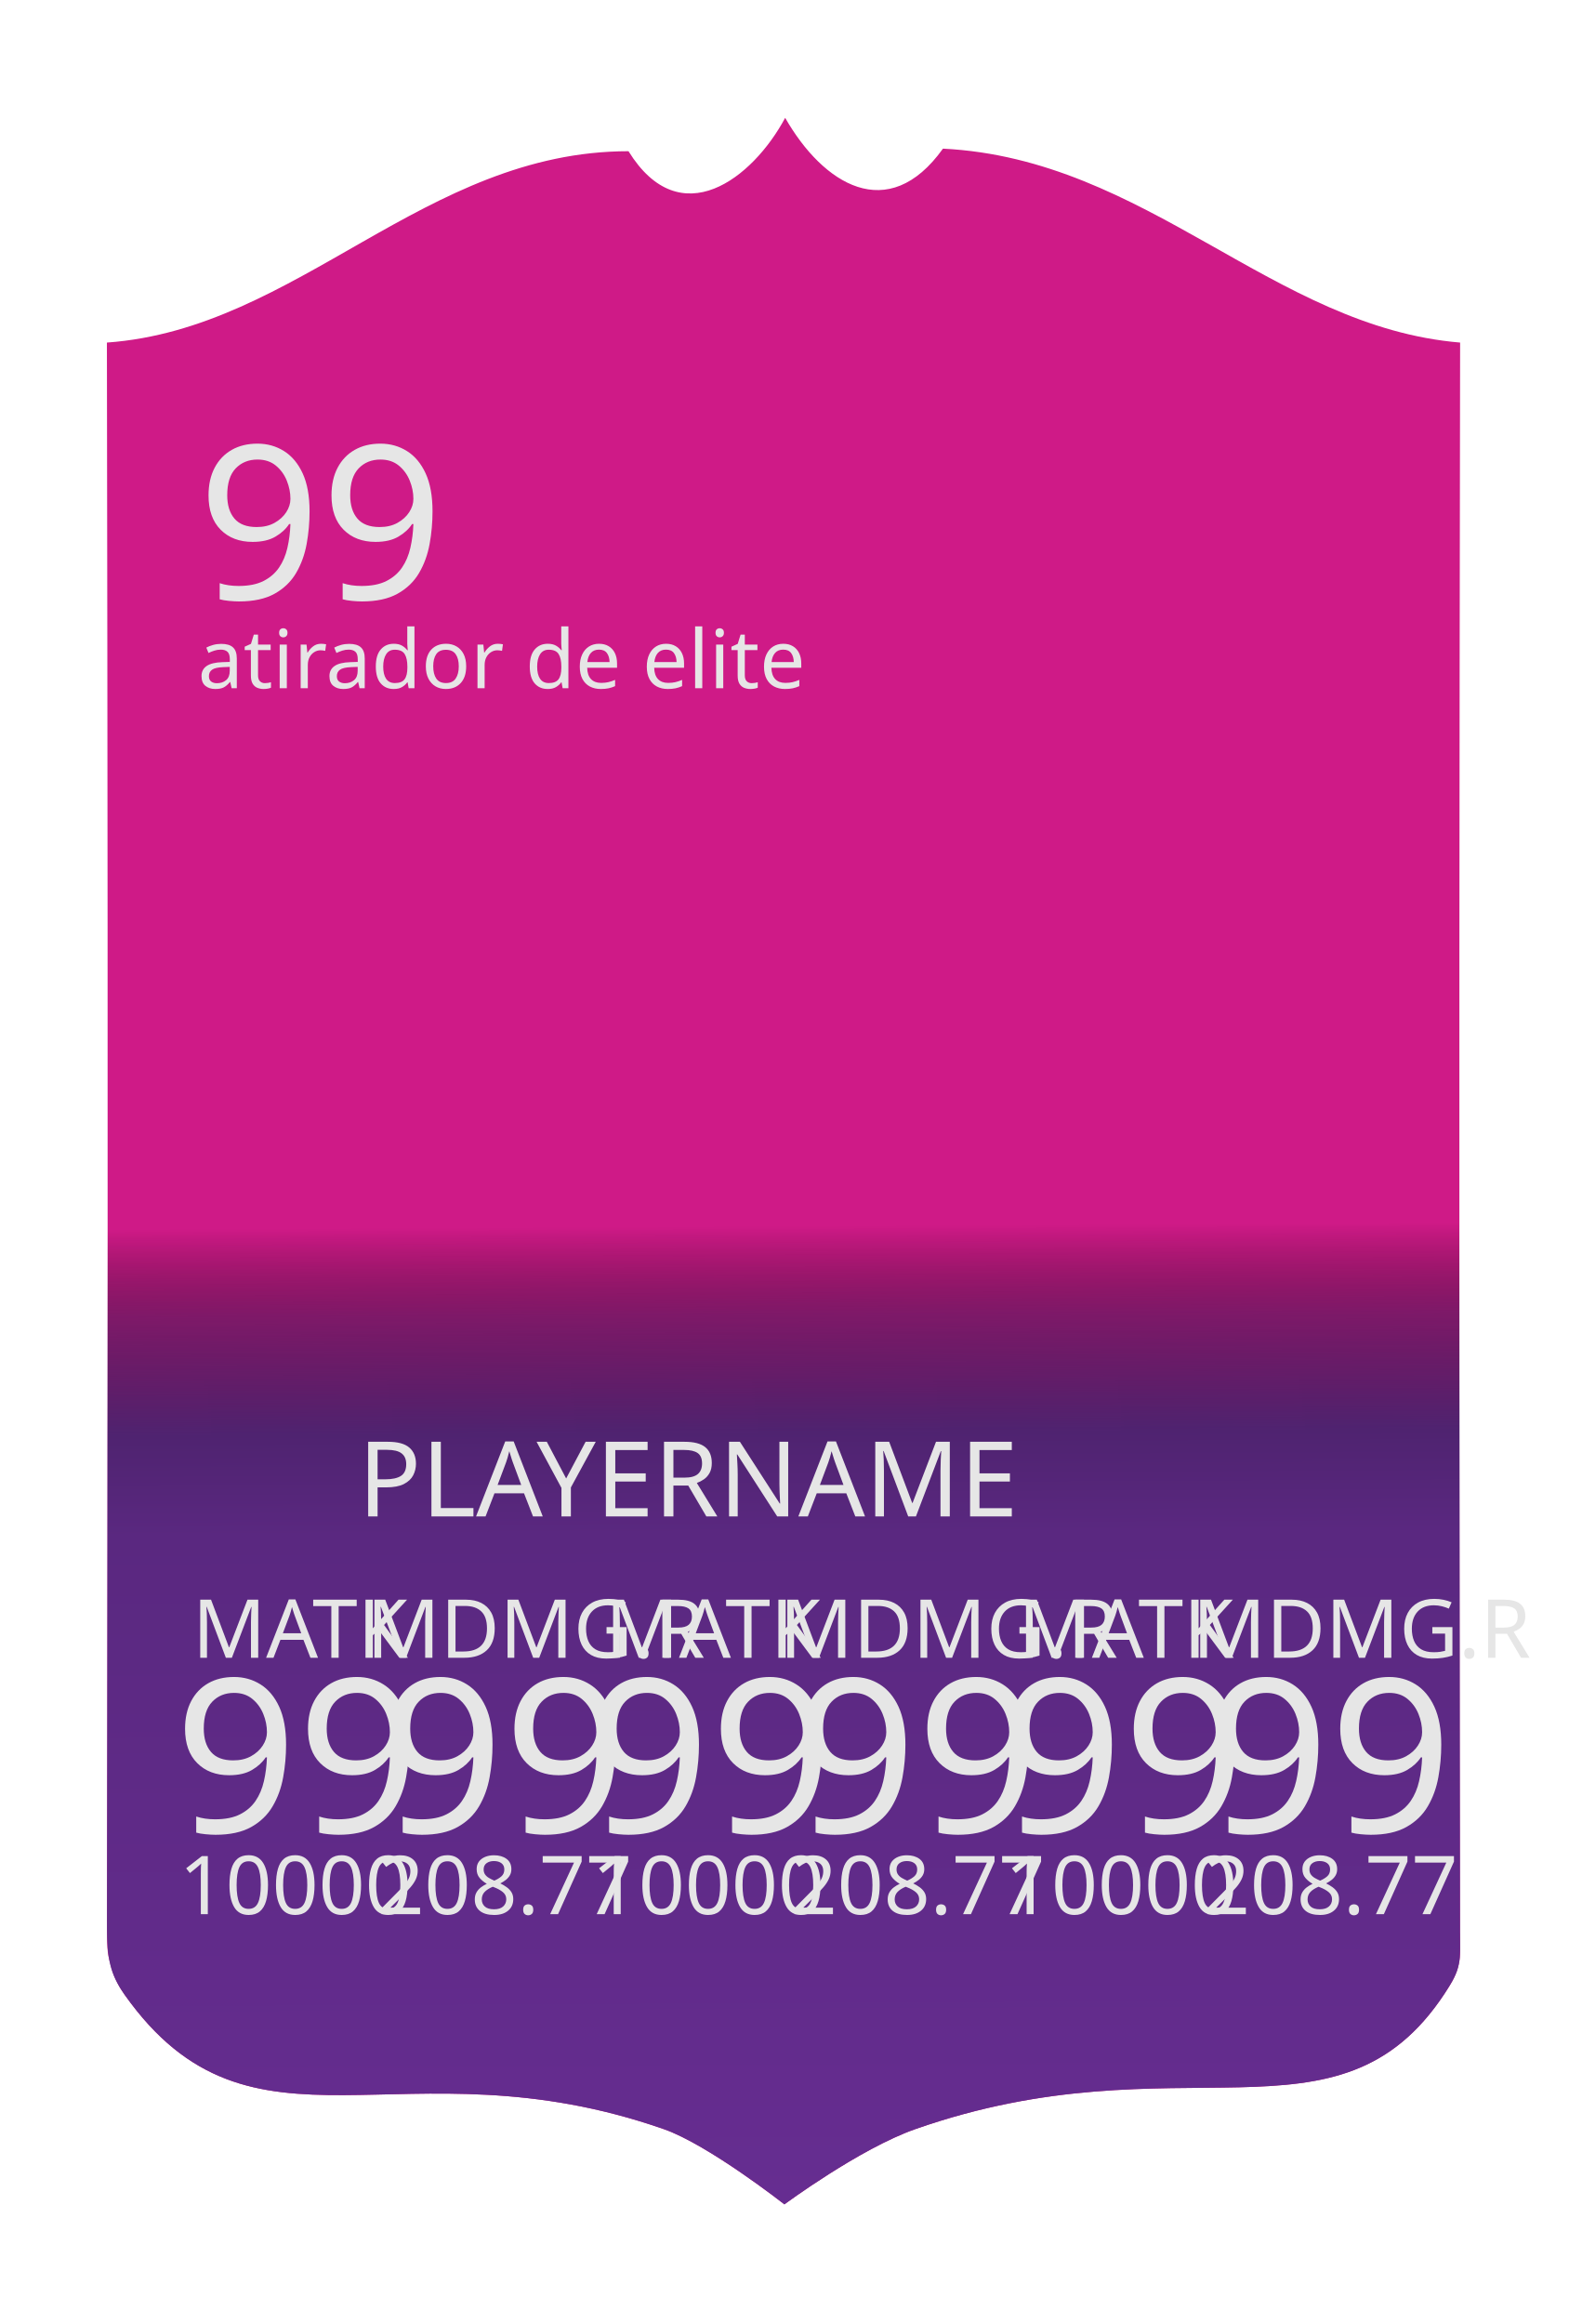
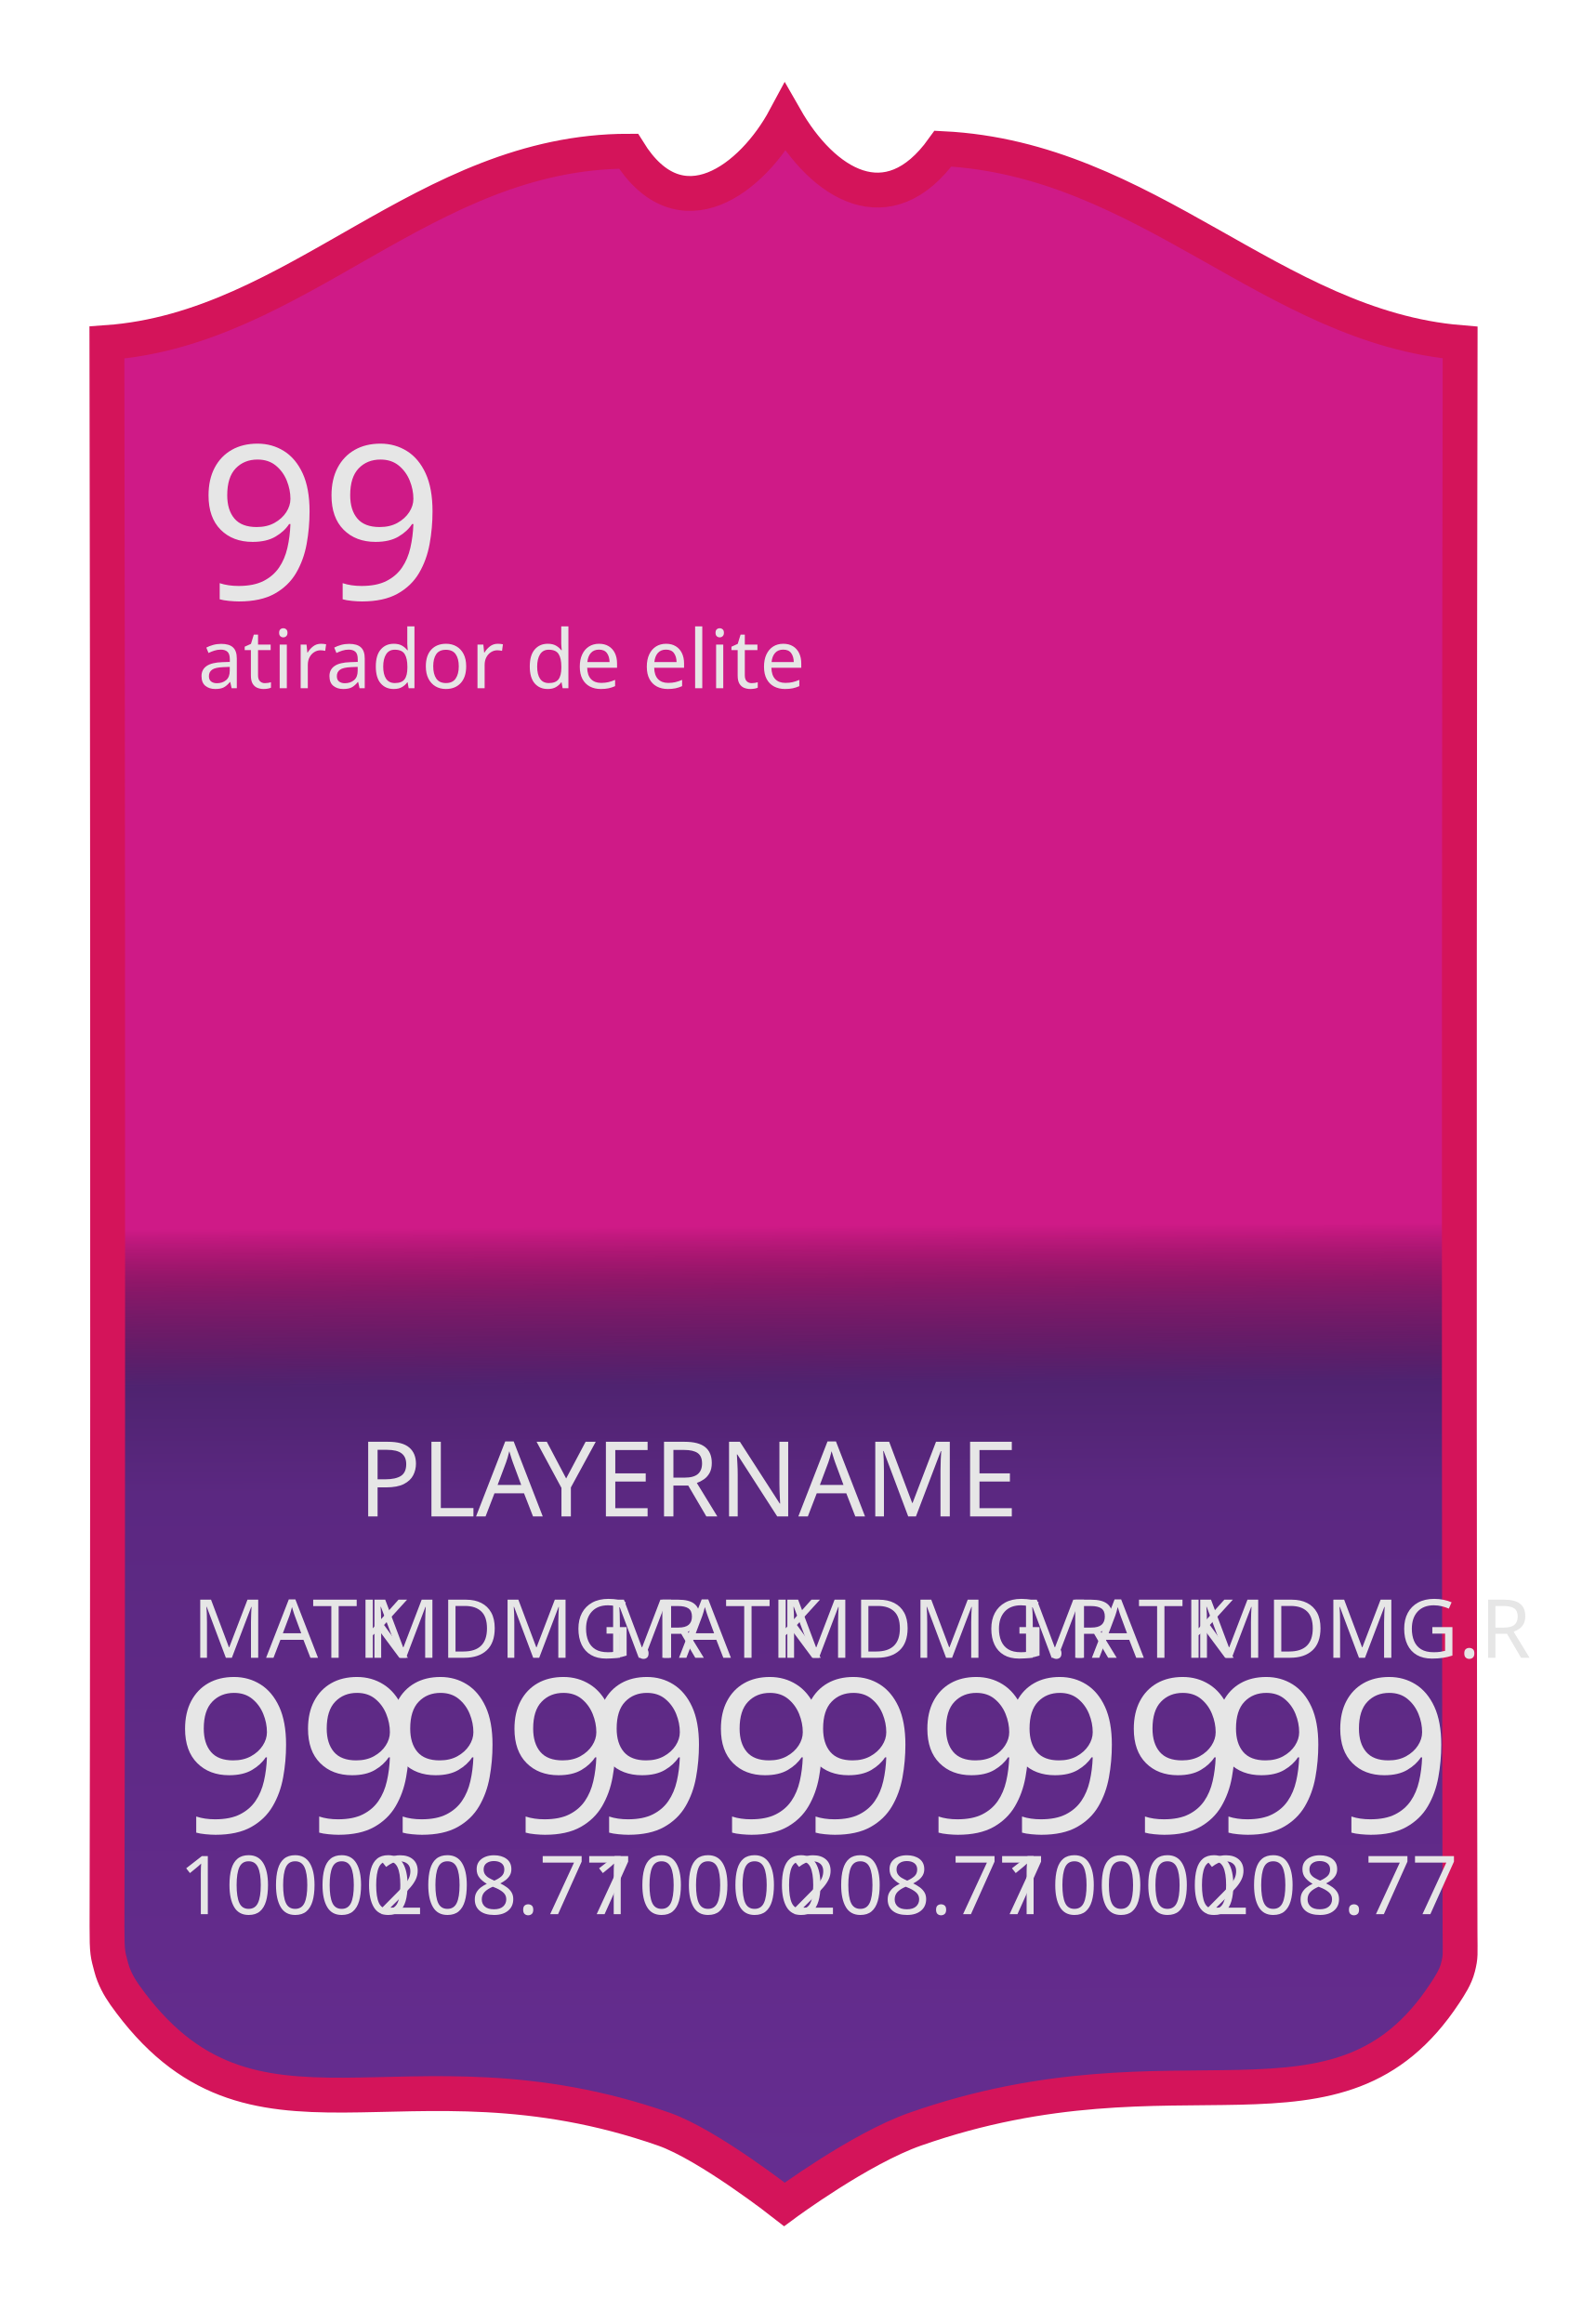
<svg xmlns="http://www.w3.org/2000/svg" width="1080" height="1600" viewBox="0 0 1080 1600">
  <defs>
    <linearGradient id="linear-gradient-1" x1="540.102" y1="1517.645" x2="536.666" y2="844.033" gradientUnits="userSpaceOnUse">
      <stop offset="0" stop-color="#662d91" />
-       <stop offset="0.686" stop-color="#5a2880" data-vc-midpoint="0.87" />
-       <stop offset="0.789" stop-color="#4f2370" />
-       <stop offset="0.845" stop-color="#431d5f" stop-opacity="0.769" data-vc-midpoint="0.4712" />
-       <stop offset="0.908" stop-color="#37184e" stop-opacity="0.538" />
-       <stop offset="0.955" stop-color="#1b0c27" stop-opacity="0.269" data-vc-midpoint="0.5041" />
+       <stop offset="0.729" stop-color="#5b2881" data-vc-midpoint="0.87" />
+       <stop offset="0.838" stop-color="#4f2370" />
+       <stop offset="0.878" stop-color="#431d5f" stop-opacity="0.769" data-vc-midpoint="0.4712" />
+       <stop offset="0.922" stop-color="#37184e" stop-opacity="0.538" />
+       <stop offset="0.961" stop-color="#1c0c27" stop-opacity="0.269" data-vc-midpoint="0.5041" />
      <stop offset="1" stop-color="#000000" stop-opacity="0" />
    </linearGradient>
  </defs>
  <g id="Card">
    <path id="tier-color-plate" d="M432.744 104.102 C468.39 161.677 518.2 122.956 540.621 81.129 C566.673 126.744 611.457 155.142 649.268 102.336 C790.075 109.376 876.14 225.076 1005.352 235.844 C1004.279 858.497 1005.04 1233.938 1005.284 1329.94 C1005.326 1346.298 1005.857 1346.555 1003.867 1354.515 C1002.223 1361.091 998.151 1367.269 994.612 1372.623 C920.933 1484.09 812.699 1401.864 630.201 1465.853 C591.9 1479.283 540.102 1517.645 540.102 1517.645 C540.102 1517.645 487.867 1476.623 457.07 1465.853 C276.633 1402.755 173.72 1497.323 85.834 1373.356 C82 1367.948 78.369 1361.283 76.616 1354.515 C74.256 1345.403 73.637 1345.085 73.679 1326.431 C73.917 1221.384 74.632 827.095 73.61 235.844 C205.22 226.443 292.087 104.102 432.744 104.102 Z" fill="#cf1a87" />
    <path id="tier-color-plate-stats" d="M1004.794 842.449 C1004.794 842.449 1005.123 1266.581 1005.284 1329.94 C1005.339 1351.21 1006.538 1354.581 994.612 1372.623 C920.933 1484.09 812.699 1401.864 630.201 1465.853 C591.9 1479.283 540.102 1517.645 540.102 1517.645 C540.102 1517.645 487.867 1476.623 457.07 1465.853 C276.633 1402.755 173.72 1497.323 85.834 1373.356 C75.714 1359.082 73.63 1348.204 73.679 1326.431 C73.831 1259.368 74.144 844.641 74.144 844.641 Z" fill="url(#linear-gradient-1)" />
+     <path id="tier-color-border" d="M432.744 104.102 C468.39 161.677 518.2 122.956 540.621 81.129 C566.673 126.744 611.457 155.142 649.268 102.336 C790.075 109.376 876.14 225.076 1005.352 235.844 C1004.279 858.497 1005.04 1233.938 1005.284 1329.94 C1005.326 1346.298 1005.857 1346.555 1003.867 1354.515 C1002.223 1361.091 998.151 1367.269 994.612 1372.623 C920.933 1484.09 812.699 1401.864 630.201 1465.853 C591.9 1479.283 540.102 1517.645 540.102 1517.645 C540.102 1517.645 487.867 1476.623 457.07 1465.853 C276.633 1402.755 173.72 1497.323 85.834 1373.356 C82 1367.948 78.369 1361.283 76.616 1354.515 C74.256 1345.403 73.637 1345.085 73.679 1326.431 C73.917 1221.384 74.632 827.095 73.61 235.844 C205.22 226.443 292.087 104.102 432.744 104.102 Z" fill="none" stroke="#d4145a" stroke-width="24" stroke-miterlimit="10" />
    <g id="OVR">
-       <text id="OVR-2" data-name="OVR" transform="matrix(1 0 0 1 136.177 412.59)" x="0" y="0" xml:space="preserve" font-family="'Bebas Neue'" font-size="148.014" fill="#e6e6e6">
+       <text id="OVR-2" data-name="OVR" transform="matrix(1 0 0 1 136.177 412.59)" x="0" y="0" xml:space="preserve" font-family="'Bebas Neue', sans-serif" font-size="148.014" fill="#e6e6e6">
        <tspan x="0" y="0">99</tspan>
      </text>
-       <text transform="matrix(1 0 0 1 136.177 473.794)" x="0" y="0" xml:space="preserve" font-family="'Bebas Neue'" font-size="56" fill="#e6e6e6">
+       <text transform="matrix(1 0 0 1 136.177 473.794)" x="0" y="0" xml:space="preserve" font-family="'Bebas Neue', sans-serif" font-size="56" fill="#e6e6e6">
        <tspan x="0" y="0">atirador de elite</tspan>
      </text>
    </g>
-     <text transform="matrix(1 0 0 1 246.528 1044.007)" x="0" y="0" xml:space="preserve" font-family="Orbitron" font-size="71.976" fill="#e6e6e6">
+     <text transform="matrix(1 0 0 1 246.528 1044.007)" x="0" y="0" xml:space="preserve" font-family="Orbitron, sans-serif" font-size="71.976" fill="#e6e6e6">
      <tspan x="0" y="0">PLAYERNAME</tspan>
    </text>
    <g id="KEY1">
-       <text id="LABEL" transform="matrix(1 0 0 1 132.431 1141.317)" x="0" y="0" xml:space="preserve" font-family="'Bebas Neue'" font-size="56" fill="#e6e6e6">
+       <text id="LABEL" transform="matrix(1 0 0 1 132.431 1141.317)" x="0" y="0" xml:space="preserve" font-family="'Bebas Neue', sans-serif" font-size="56" fill="#e6e6e6">
        <tspan x="0" y="0">MATK</tspan>
      </text>
-       <text id="RATING" transform="matrix(1 0 0 1 120.019 1261.703)" x="0" y="0" xml:space="preserve" font-family="'Bebas Neue'" font-size="148" fill="#e6e6e6">
+       <text id="RATING" transform="matrix(1 0 0 1 120.019 1261.703)" x="0" y="0" xml:space="preserve" font-family="'Bebas Neue', sans-serif" font-size="148" fill="#e6e6e6">
        <tspan x="0" y="0">99</tspan>
      </text>
-       <text id="STAT" transform="matrix(1 0 0 1 123.219 1317.836)" x="0" y="0" xml:space="preserve" font-family="'Bebas Neue'" font-size="56" fill="#e6e6e6">
+       <text id="STAT" transform="matrix(1 0 0 1 123.219 1317.836)" x="0" y="0" xml:space="preserve" font-family="'Bebas Neue', sans-serif" font-size="56" fill="#e6e6e6">
        <tspan x="0" y="0">10000</tspan>
      </text>
    </g>
    <g id="KEY2">
-       <text id="KEYLABEL" transform="matrix(1 0 0 1 252.373 1141.317)" x="0" y="0" xml:space="preserve" font-family="'Bebas Neue'" font-size="56" fill="#e6e6e6">
+       <text id="KEYLABEL" transform="matrix(1 0 0 1 252.373 1141.317)" x="0" y="0" xml:space="preserve" font-family="'Bebas Neue', sans-serif" font-size="56" fill="#e6e6e6">
        <tspan x="0" y="0">MDMG.R</tspan>
      </text>
-       <text id="RATING-2" data-name="RATING" transform="matrix(1 0 0 1 262.165 1261.703)" x="0" y="0" xml:space="preserve" font-family="'Bebas Neue'" font-size="148" fill="#e6e6e6">
+       <text id="RATING-2" data-name="RATING" transform="matrix(1 0 0 1 262.165 1261.703)" x="0" y="0" xml:space="preserve" font-family="'Bebas Neue', sans-serif" font-size="148" fill="#e6e6e6">
        <tspan x="0" y="0">99</tspan>
      </text>
-       <text id="STAT-2" data-name="STAT" transform="matrix(1 0 0 1 260.101 1317.836)" x="0" y="0" xml:space="preserve" font-family="'Bebas Neue'" font-size="56" fill="#e6e6e6">
+       <text id="STAT-2" data-name="STAT" transform="matrix(1 0 0 1 260.101 1317.836)" x="0" y="0" xml:space="preserve" font-family="'Bebas Neue', sans-serif" font-size="56" fill="#e6e6e6">
        <tspan x="0" y="0">208.77</tspan>
      </text>
    </g>
    <g id="KEY3">
-       <text id="LABEL-2" data-name="LABEL" transform="matrix(1 0 0 1 536.666 1141.317)" x="0" y="0" xml:space="preserve" font-family="'Bebas Neue'" font-size="56" fill="#e6e6e6">
+       <text id="LABEL-2" data-name="LABEL" transform="matrix(1 0 0 1 536.666 1141.317)" x="0" y="0" xml:space="preserve" font-family="'Bebas Neue', sans-serif" font-size="56" fill="#e6e6e6">
        <tspan x="0" y="0">MDMG.R</tspan>
      </text>
-       <text id="RATING-3" data-name="RATING" transform="matrix(1 0 0 1 546.458 1261.703)" x="0" y="0" xml:space="preserve" font-family="'Bebas Neue'" font-size="148" fill="#e6e6e6">
+       <text id="RATING-3" data-name="RATING" transform="matrix(1 0 0 1 546.458 1261.703)" x="0" y="0" xml:space="preserve" font-family="'Bebas Neue', sans-serif" font-size="148" fill="#e6e6e6">
        <tspan x="0" y="0">99</tspan>
      </text>
-       <text id="STAT-3" data-name="STAT" transform="matrix(1 0 0 1 544.394 1317.836)" x="0" y="0" xml:space="preserve" font-family="'Bebas Neue'" font-size="56" fill="#e6e6e6">
+       <text id="STAT-3" data-name="STAT" transform="matrix(1 0 0 1 544.394 1317.836)" x="0" y="0" xml:space="preserve" font-family="'Bebas Neue', sans-serif" font-size="56" fill="#e6e6e6">
        <tspan x="0" y="0">208.77</tspan>
      </text>
    </g>
    <g id="KEY4">
-       <text id="LABEL-3" data-name="LABEL" transform="matrix(1 0 0 1 416.724 1141.317)" x="0" y="0" xml:space="preserve" font-family="'Bebas Neue'" font-size="56" fill="#e6e6e6">
+       <text id="LABEL-3" data-name="LABEL" transform="matrix(1 0 0 1 416.724 1141.317)" x="0" y="0" xml:space="preserve" font-family="'Bebas Neue', sans-serif" font-size="56" fill="#e6e6e6">
        <tspan x="0" y="0">MATK</tspan>
      </text>
-       <text id="RATING-4" data-name="RATING" transform="matrix(1 0 0 1 404.312 1261.703)" x="0" y="0" xml:space="preserve" font-family="'Bebas Neue'" font-size="148" fill="#e6e6e6">
+       <text id="RATING-4" data-name="RATING" transform="matrix(1 0 0 1 404.312 1261.703)" x="0" y="0" xml:space="preserve" font-family="'Bebas Neue', sans-serif" font-size="148" fill="#e6e6e6">
        <tspan x="0" y="0">99</tspan>
      </text>
-       <text id="STAT-4" data-name="STAT" transform="matrix(1 0 0 1 407.512 1317.836)" x="0" y="0" xml:space="preserve" font-family="'Bebas Neue'" font-size="56" fill="#e6e6e6">
+       <text id="STAT-4" data-name="STAT" transform="matrix(1 0 0 1 407.512 1317.836)" x="0" y="0" xml:space="preserve" font-family="'Bebas Neue', sans-serif" font-size="56" fill="#e6e6e6">
        <tspan x="0" y="0">10000</tspan>
      </text>
    </g>
    <g id="KEY5">
-       <text id="LABEL-4" data-name="LABEL" transform="matrix(1 0 0 1 820.959 1141.317)" x="0" y="0" xml:space="preserve" font-family="'Bebas Neue'" font-size="56" fill="#e6e6e6">
+       <text id="LABEL-4" data-name="LABEL" transform="matrix(1 0 0 1 820.959 1141.317)" x="0" y="0" xml:space="preserve" font-family="'Bebas Neue', sans-serif" font-size="56" fill="#e6e6e6">
        <tspan x="0" y="0">MDMG.R</tspan>
      </text>
-       <text id="RATING-5" data-name="RATING" transform="matrix(1 0 0 1 830.751 1261.703)" x="0" y="0" xml:space="preserve" font-family="'Bebas Neue'" font-size="148" fill="#e6e6e6">
+       <text id="RATING-5" data-name="RATING" transform="matrix(1 0 0 1 830.751 1261.703)" x="0" y="0" xml:space="preserve" font-family="'Bebas Neue', sans-serif" font-size="148" fill="#e6e6e6">
        <tspan x="0" y="0">99</tspan>
      </text>
-       <text id="STAT-5" data-name="STAT" transform="matrix(1 0 0 1 828.687 1317.836)" x="0" y="0" xml:space="preserve" font-family="'Bebas Neue'" font-size="56" fill="#e6e6e6">
+       <text id="STAT-5" data-name="STAT" transform="matrix(1 0 0 1 828.687 1317.836)" x="0" y="0" xml:space="preserve" font-family="'Bebas Neue', sans-serif" font-size="56" fill="#e6e6e6">
        <tspan x="0" y="0">208.77</tspan>
      </text>
    </g>
    <g id="KEY6">
-       <text id="LABEL-5" data-name="LABEL" transform="matrix(1 0 0 1 701.016 1141.317)" x="0" y="0" xml:space="preserve" font-family="'Bebas Neue'" font-size="56" fill="#e6e6e6">
+       <text id="LABEL-5" data-name="LABEL" transform="matrix(1 0 0 1 701.016 1141.317)" x="0" y="0" xml:space="preserve" font-family="'Bebas Neue', sans-serif" font-size="56" fill="#e6e6e6">
        <tspan x="0" y="0">MATK</tspan>
      </text>
-       <text id="RATING-6" data-name="RATING" transform="matrix(1 0 0 1 688.604 1261.703)" x="0" y="0" xml:space="preserve" font-family="'Bebas Neue'" font-size="148" fill="#e6e6e6">
+       <text id="RATING-6" data-name="RATING" transform="matrix(1 0 0 1 688.604 1261.703)" x="0" y="0" xml:space="preserve" font-family="'Bebas Neue', sans-serif" font-size="148" fill="#e6e6e6">
        <tspan x="0" y="0">99</tspan>
      </text>
-       <text id="STAT-6" data-name="STAT" transform="matrix(1 0 0 1 691.804 1317.836)" x="0" y="0" xml:space="preserve" font-family="'Bebas Neue'" font-size="56" fill="#e6e6e6">
+       <text id="STAT-6" data-name="STAT" transform="matrix(1 0 0 1 691.804 1317.836)" x="0" y="0" xml:space="preserve" font-family="'Bebas Neue', sans-serif" font-size="56" fill="#e6e6e6">
        <tspan x="0" y="0">10000</tspan>
      </text>
    </g>
  </g>
</svg>
